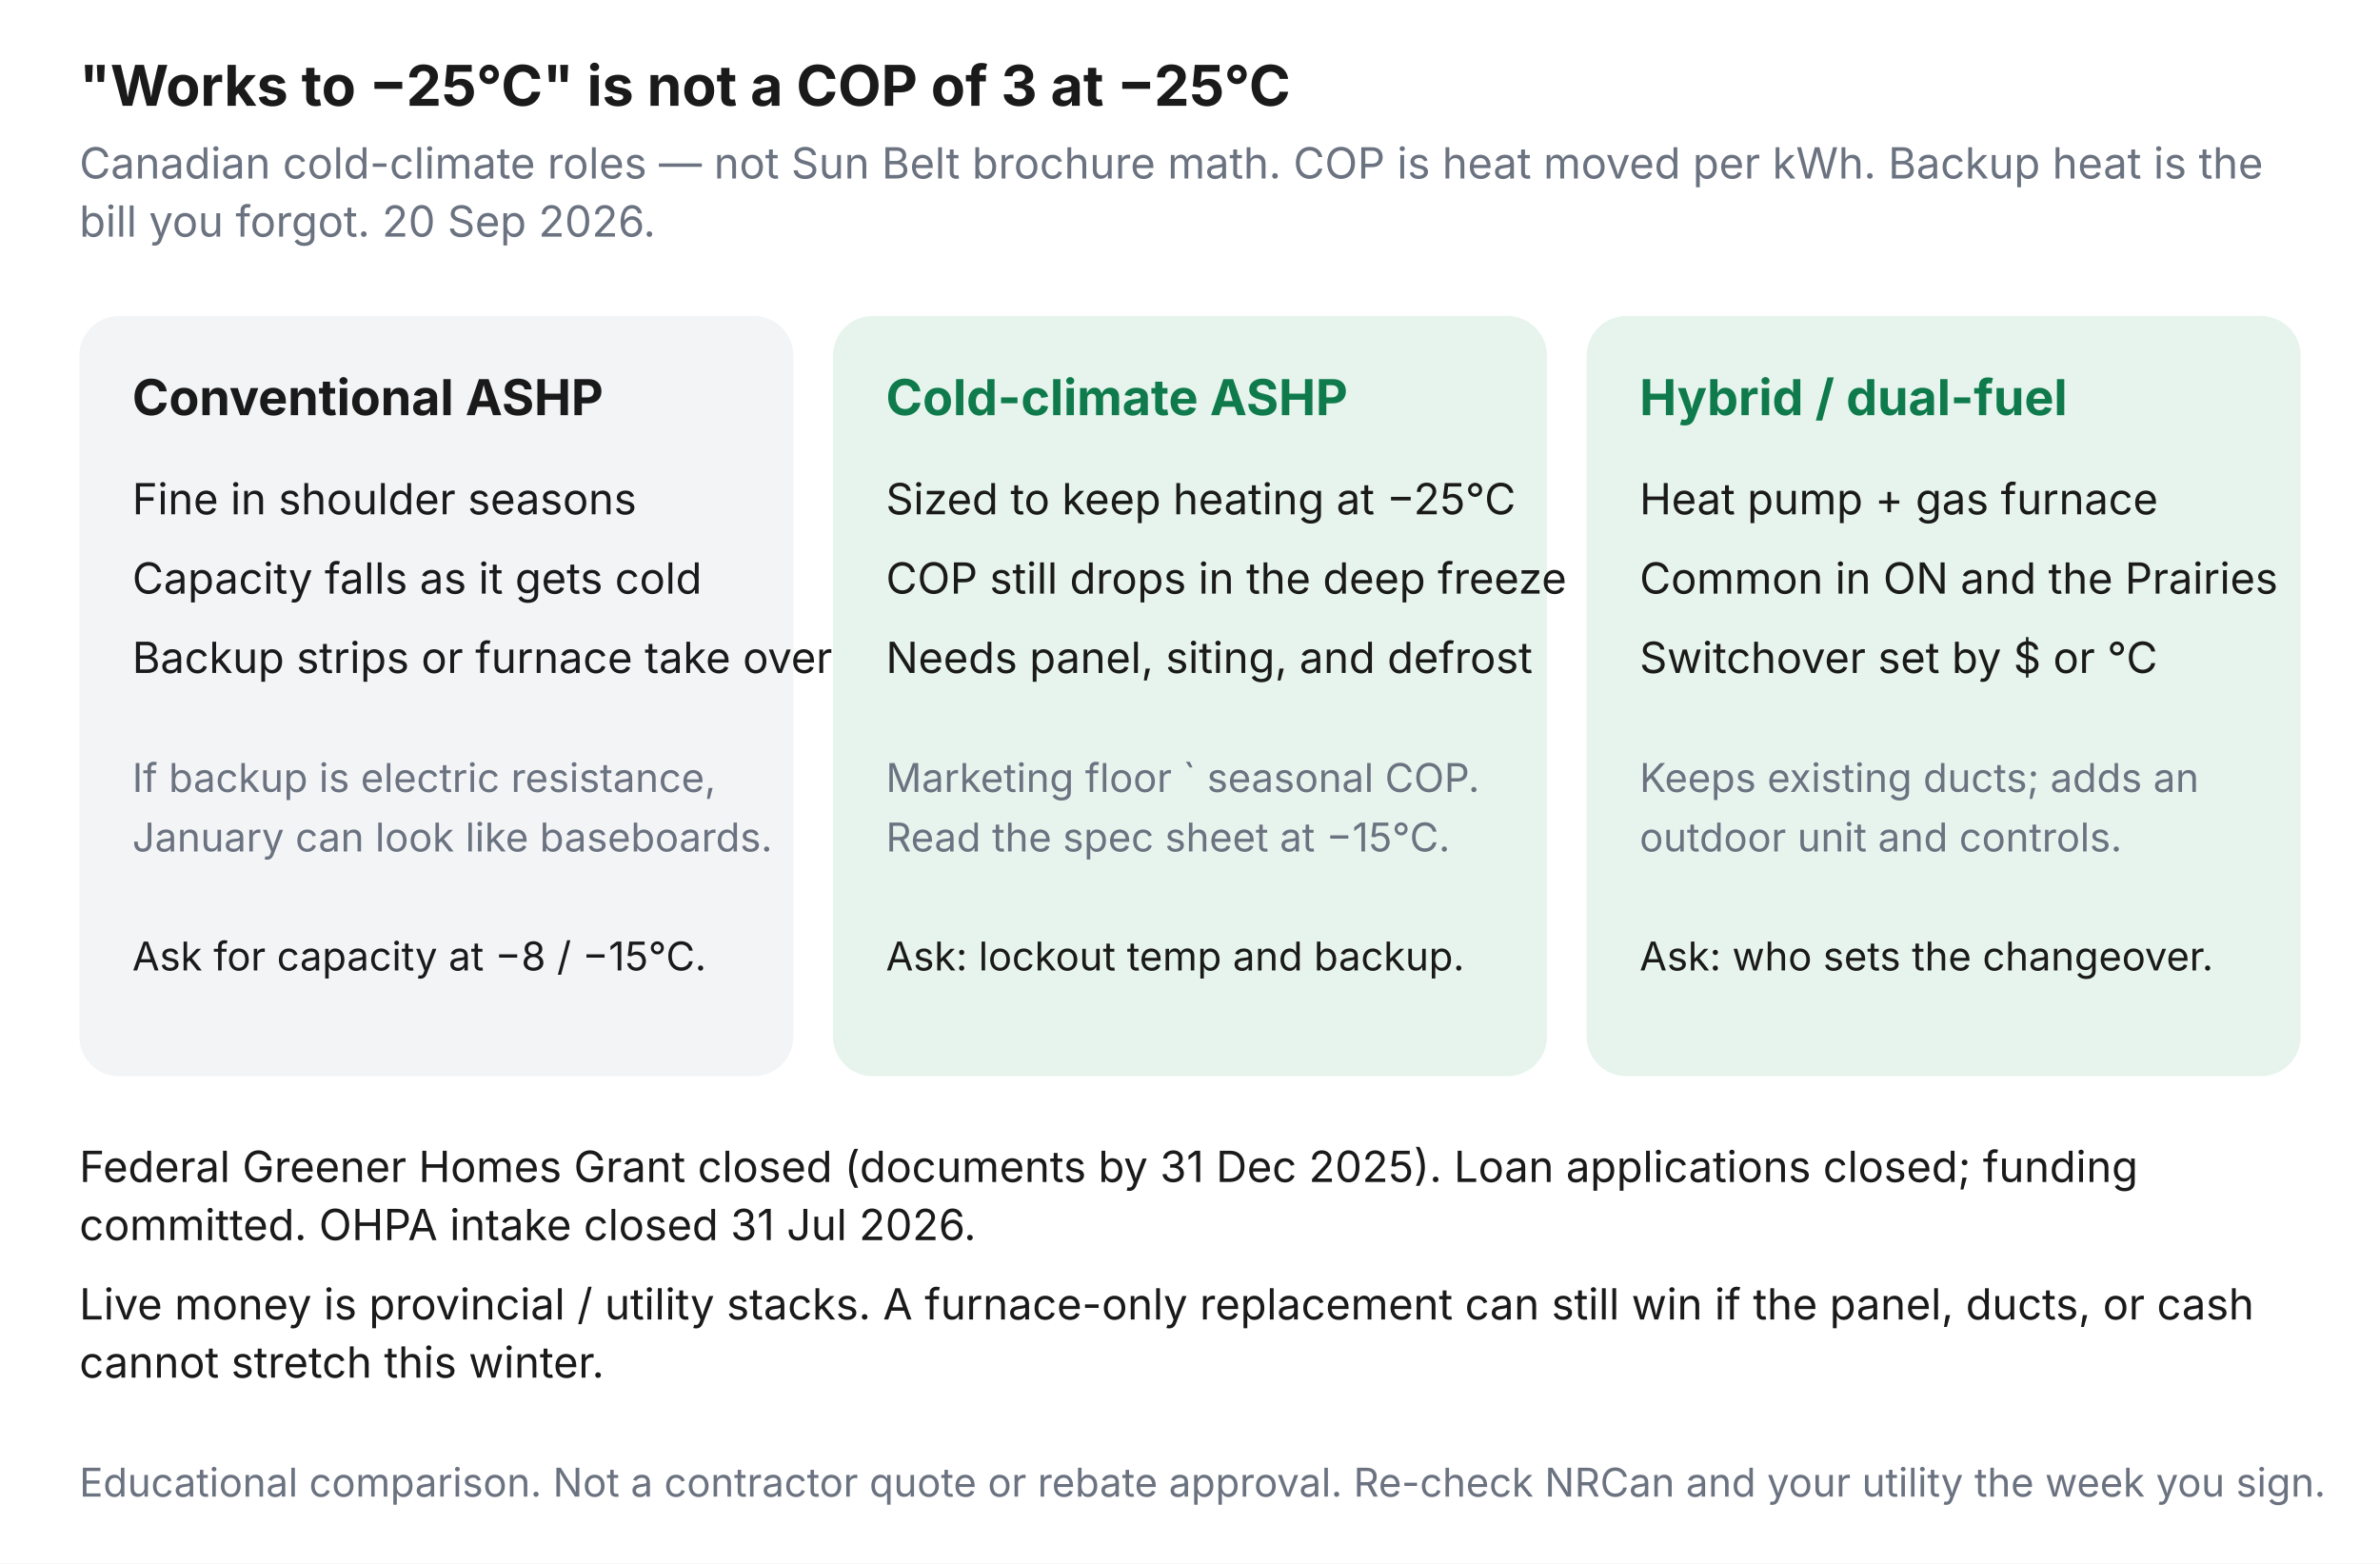
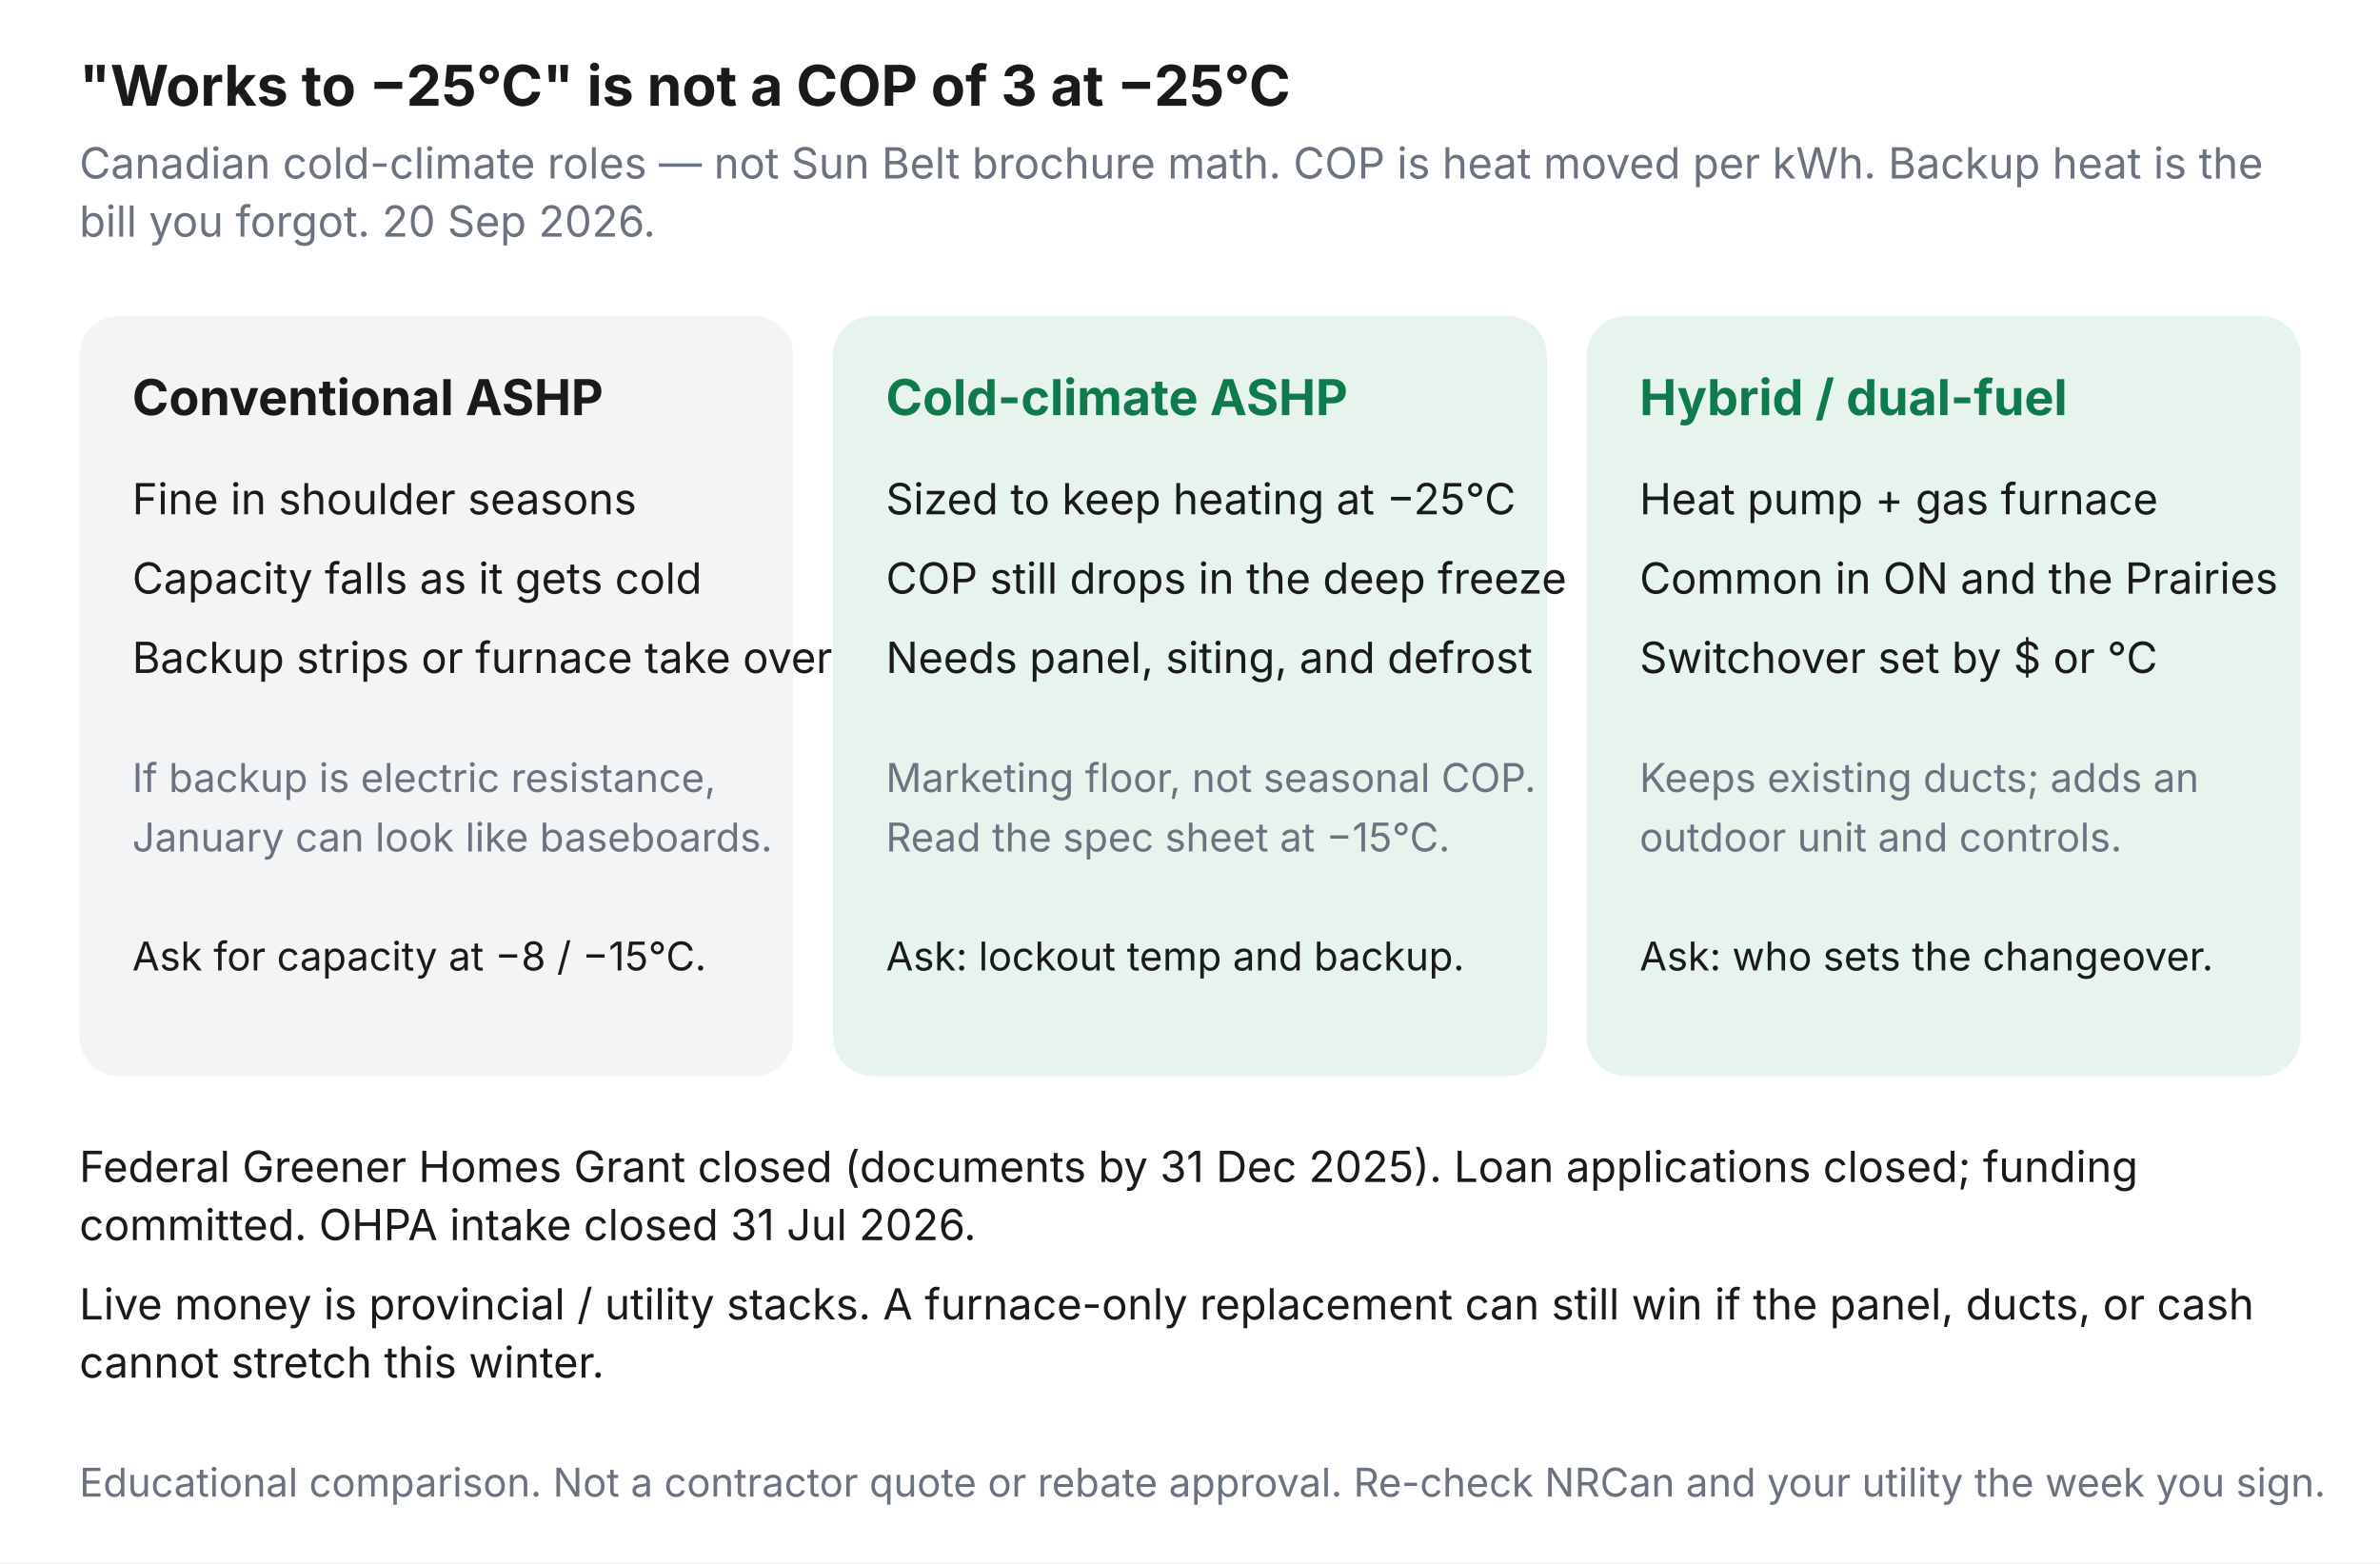
<svg xmlns="http://www.w3.org/2000/svg" viewBox="0 0 720 473" role="img" aria-labelledby="title desc">
  <rect width="720" height="473" fill="#FFFFFF" />
  <text x="24" y="32" font-family="Inter, system-ui, sans-serif" font-size="17" font-weight="700" fill="#1A1A1A">"Works to −25°C" is not a COP of 3 at −25°C</text>
  <text x="24" y="54" font-family="Inter, system-ui, sans-serif" font-size="13" fill="#6B7280">
    <tspan x="24">Canadian cold-climate roles — not Sun Belt brochure math. COP is heat moved per kWh. Backup heat is the </tspan>
    <tspan x="24" dy="17.6">bill you forgot. 20 Sep 2026.</tspan>
  </text>
  <rect x="24" y="78" width="216" height="230" rx="12" fill="#F3F4F6" transform="translate(0,17.6)" />
  <text x="40" y="108" font-size="15" font-weight="700" fill="#1A1A1A" font-family="Inter, system-ui, sans-serif" transform="translate(0,17.6)">Conventional ASHP</text>
  <text x="40" y="138" font-size="13" fill="#1A1A1A" font-family="Inter, system-ui, sans-serif" transform="translate(0,17.6)">Fine in shoulder seasons</text>
  <text x="40" y="162" font-size="13" fill="#1A1A1A" font-family="Inter, system-ui, sans-serif" transform="translate(0,17.6)">Capacity falls as it gets cold</text>
  <text x="40" y="186" font-size="13" fill="#1A1A1A" font-family="Inter, system-ui, sans-serif" transform="translate(0,17.6)">Backup strips or furnace take over</text>
  <text x="40" y="222" font-size="12" fill="#6B7280" font-family="Inter, system-ui, sans-serif" transform="translate(0,17.6)">If backup is electric resistance,</text>
  <text x="40" y="240" font-size="12" fill="#6B7280" font-family="Inter, system-ui, sans-serif" transform="translate(0,17.6)">January can look like baseboards.</text>
  <text x="40" y="276" font-size="12" fill="#1A1A1A" font-family="Inter, system-ui, sans-serif" transform="translate(0,17.6)">Ask for capacity at −8 / −15°C.</text>
  <rect x="252" y="78" width="216" height="230" rx="12" fill="#E7F4EE" transform="translate(0,17.6)" />
  <text x="268" y="108" font-size="15" font-weight="700" fill="#0F7A4B" font-family="Inter, system-ui, sans-serif" transform="translate(0,17.6)">Cold-climate ASHP</text>
  <text x="268" y="138" font-size="13" fill="#1A1A1A" font-family="Inter, system-ui, sans-serif" transform="translate(0,17.6)">Sized to keep heating at −25°C</text>
  <text x="268" y="162" font-size="13" fill="#1A1A1A" font-family="Inter, system-ui, sans-serif" transform="translate(0,17.6)">COP still drops in the deep freeze</text>
  <text x="268" y="186" font-size="13" fill="#1A1A1A" font-family="Inter, system-ui, sans-serif" transform="translate(0,17.6)">Needs panel, siting, and defrost</text>
-   <text x="268" y="222" font-size="12" fill="#6B7280" font-family="Inter, system-ui, sans-serif" transform="translate(0,17.6)">Marketing floor ` seasonal COP.</text>
+   <text x="268" y="222" font-size="12" fill="#6B7280" font-family="Inter, system-ui, sans-serif" transform="translate(0,17.6)">Marketing floor, not seasonal COP.</text>
  <text x="268" y="240" font-size="12" fill="#6B7280" font-family="Inter, system-ui, sans-serif" transform="translate(0,17.6)">Read the spec sheet at −15°C.</text>
  <text x="268" y="276" font-size="12" fill="#1A1A1A" font-family="Inter, system-ui, sans-serif" transform="translate(0,17.6)">Ask: lockout temp and backup.</text>
  <rect x="480" y="78" width="216" height="230" rx="12" fill="#E7F4EE" transform="translate(0,17.6)" />
  <text x="496" y="108" font-size="15" font-weight="700" fill="#0F7A4B" font-family="Inter, system-ui, sans-serif" transform="translate(0,17.6)">Hybrid / dual-fuel</text>
  <text x="496" y="138" font-size="13" fill="#1A1A1A" font-family="Inter, system-ui, sans-serif" transform="translate(0,17.6)">Heat pump + gas furnace</text>
  <text x="496" y="162" font-size="13" fill="#1A1A1A" font-family="Inter, system-ui, sans-serif" transform="translate(0,17.6)">Common in ON and the Prairies</text>
  <text x="496" y="186" font-size="13" fill="#1A1A1A" font-family="Inter, system-ui, sans-serif" transform="translate(0,17.6)">Switchover set by $ or °C</text>
  <text x="496" y="222" font-size="12" fill="#6B7280" font-family="Inter, system-ui, sans-serif" transform="translate(0,17.6)">Keeps existing ducts; adds an</text>
  <text x="496" y="240" font-size="12" fill="#6B7280" font-family="Inter, system-ui, sans-serif" transform="translate(0,17.6)">outdoor unit and controls.</text>
  <text x="496" y="276" font-size="12" fill="#1A1A1A" font-family="Inter, system-ui, sans-serif" transform="translate(0,17.6)">Ask: who sets the changeover.</text>
  <text x="24" y="340" font-size="13" fill="#1A1A1A" font-family="Inter, system-ui, sans-serif" transform="translate(0,17.6)">
    <tspan x="24">Federal Greener Homes Grant closed (documents by 31 Dec 2025). Loan applications closed; funding </tspan>
    <tspan x="24" dy="17.6">committed. OHPA intake closed 31 Jul 2026.</tspan>
  </text>
  <text x="24" y="364" font-size="13" fill="#1A1A1A" font-family="Inter, system-ui, sans-serif" transform="translate(0,17.6) translate(0,17.6)">
    <tspan x="24">Live money is provincial / utility stacks. A furnace-only replacement can still win if the panel, ducts, or cash </tspan>
    <tspan x="24" dy="17.6">cannot stretch this winter.</tspan>
  </text>
  <text x="24" y="400" font-family="Inter, system-ui, sans-serif" font-size="12" fill="#6B7280" transform="translate(0,17.6) translate(0,17.6) translate(0,17.6)">Educational comparison. Not a contractor quote or rebate approval. Re-check NRCan and your utility the week you sign.</text>
</svg>
